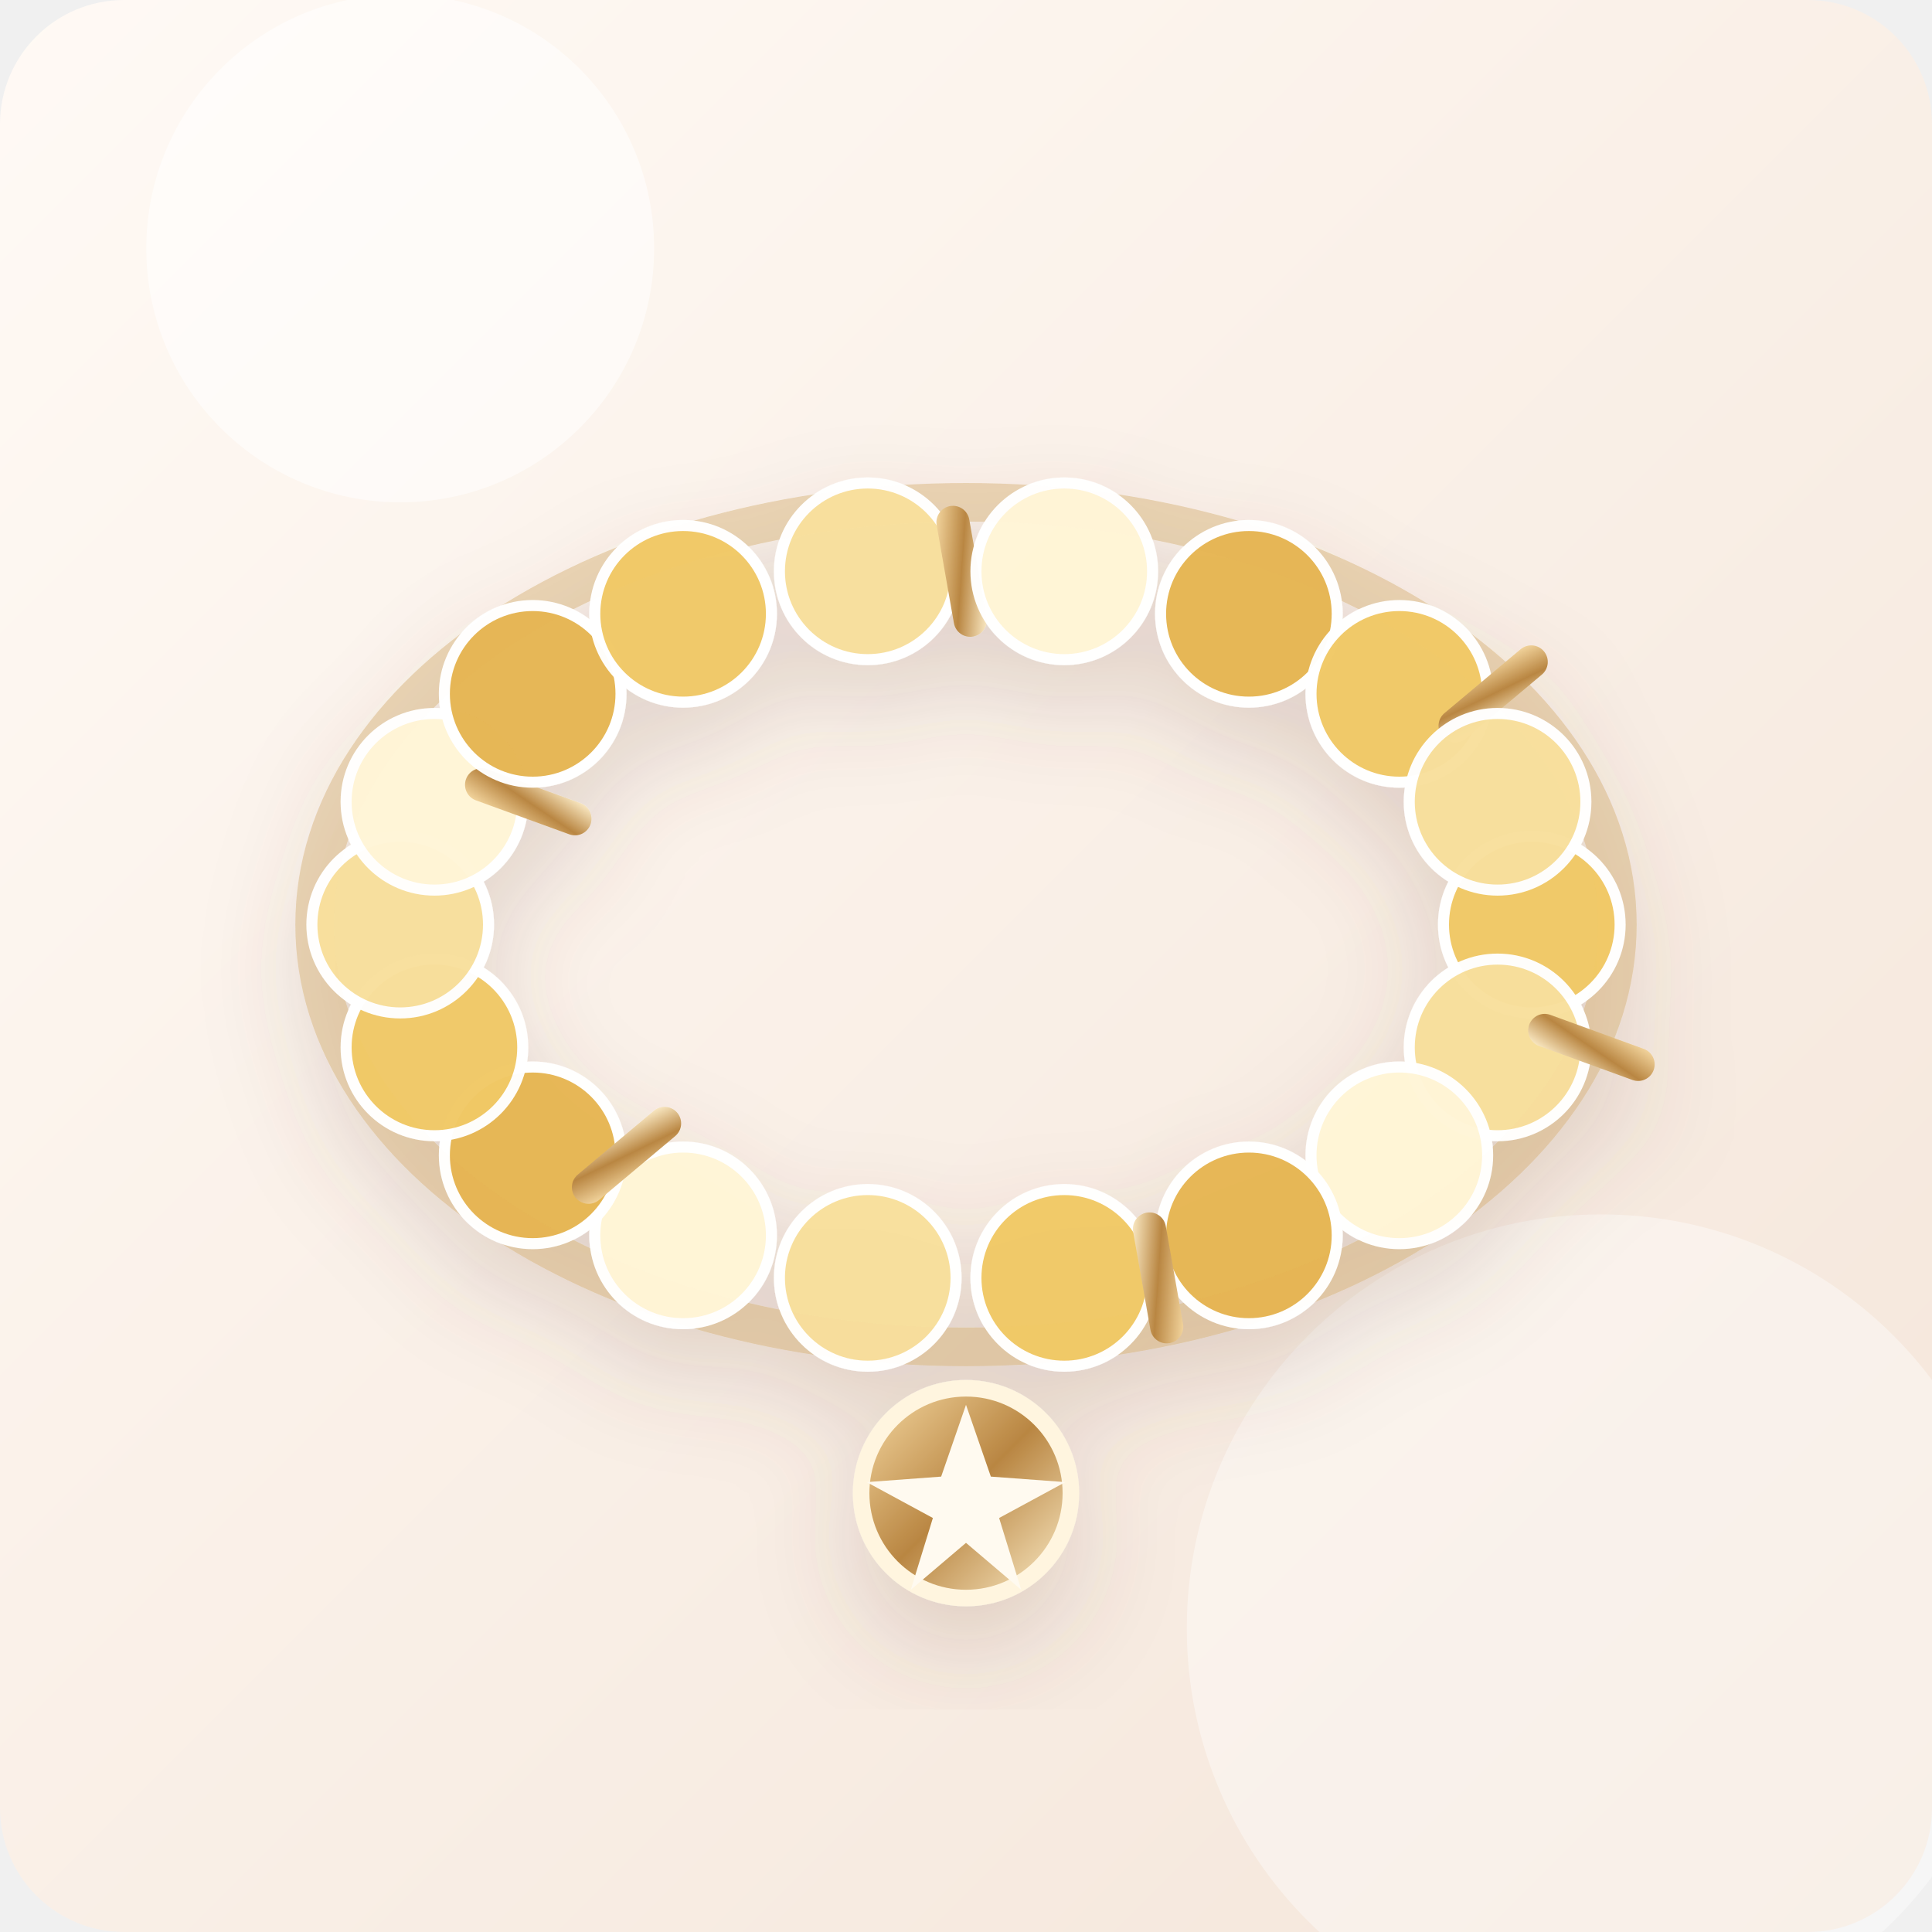
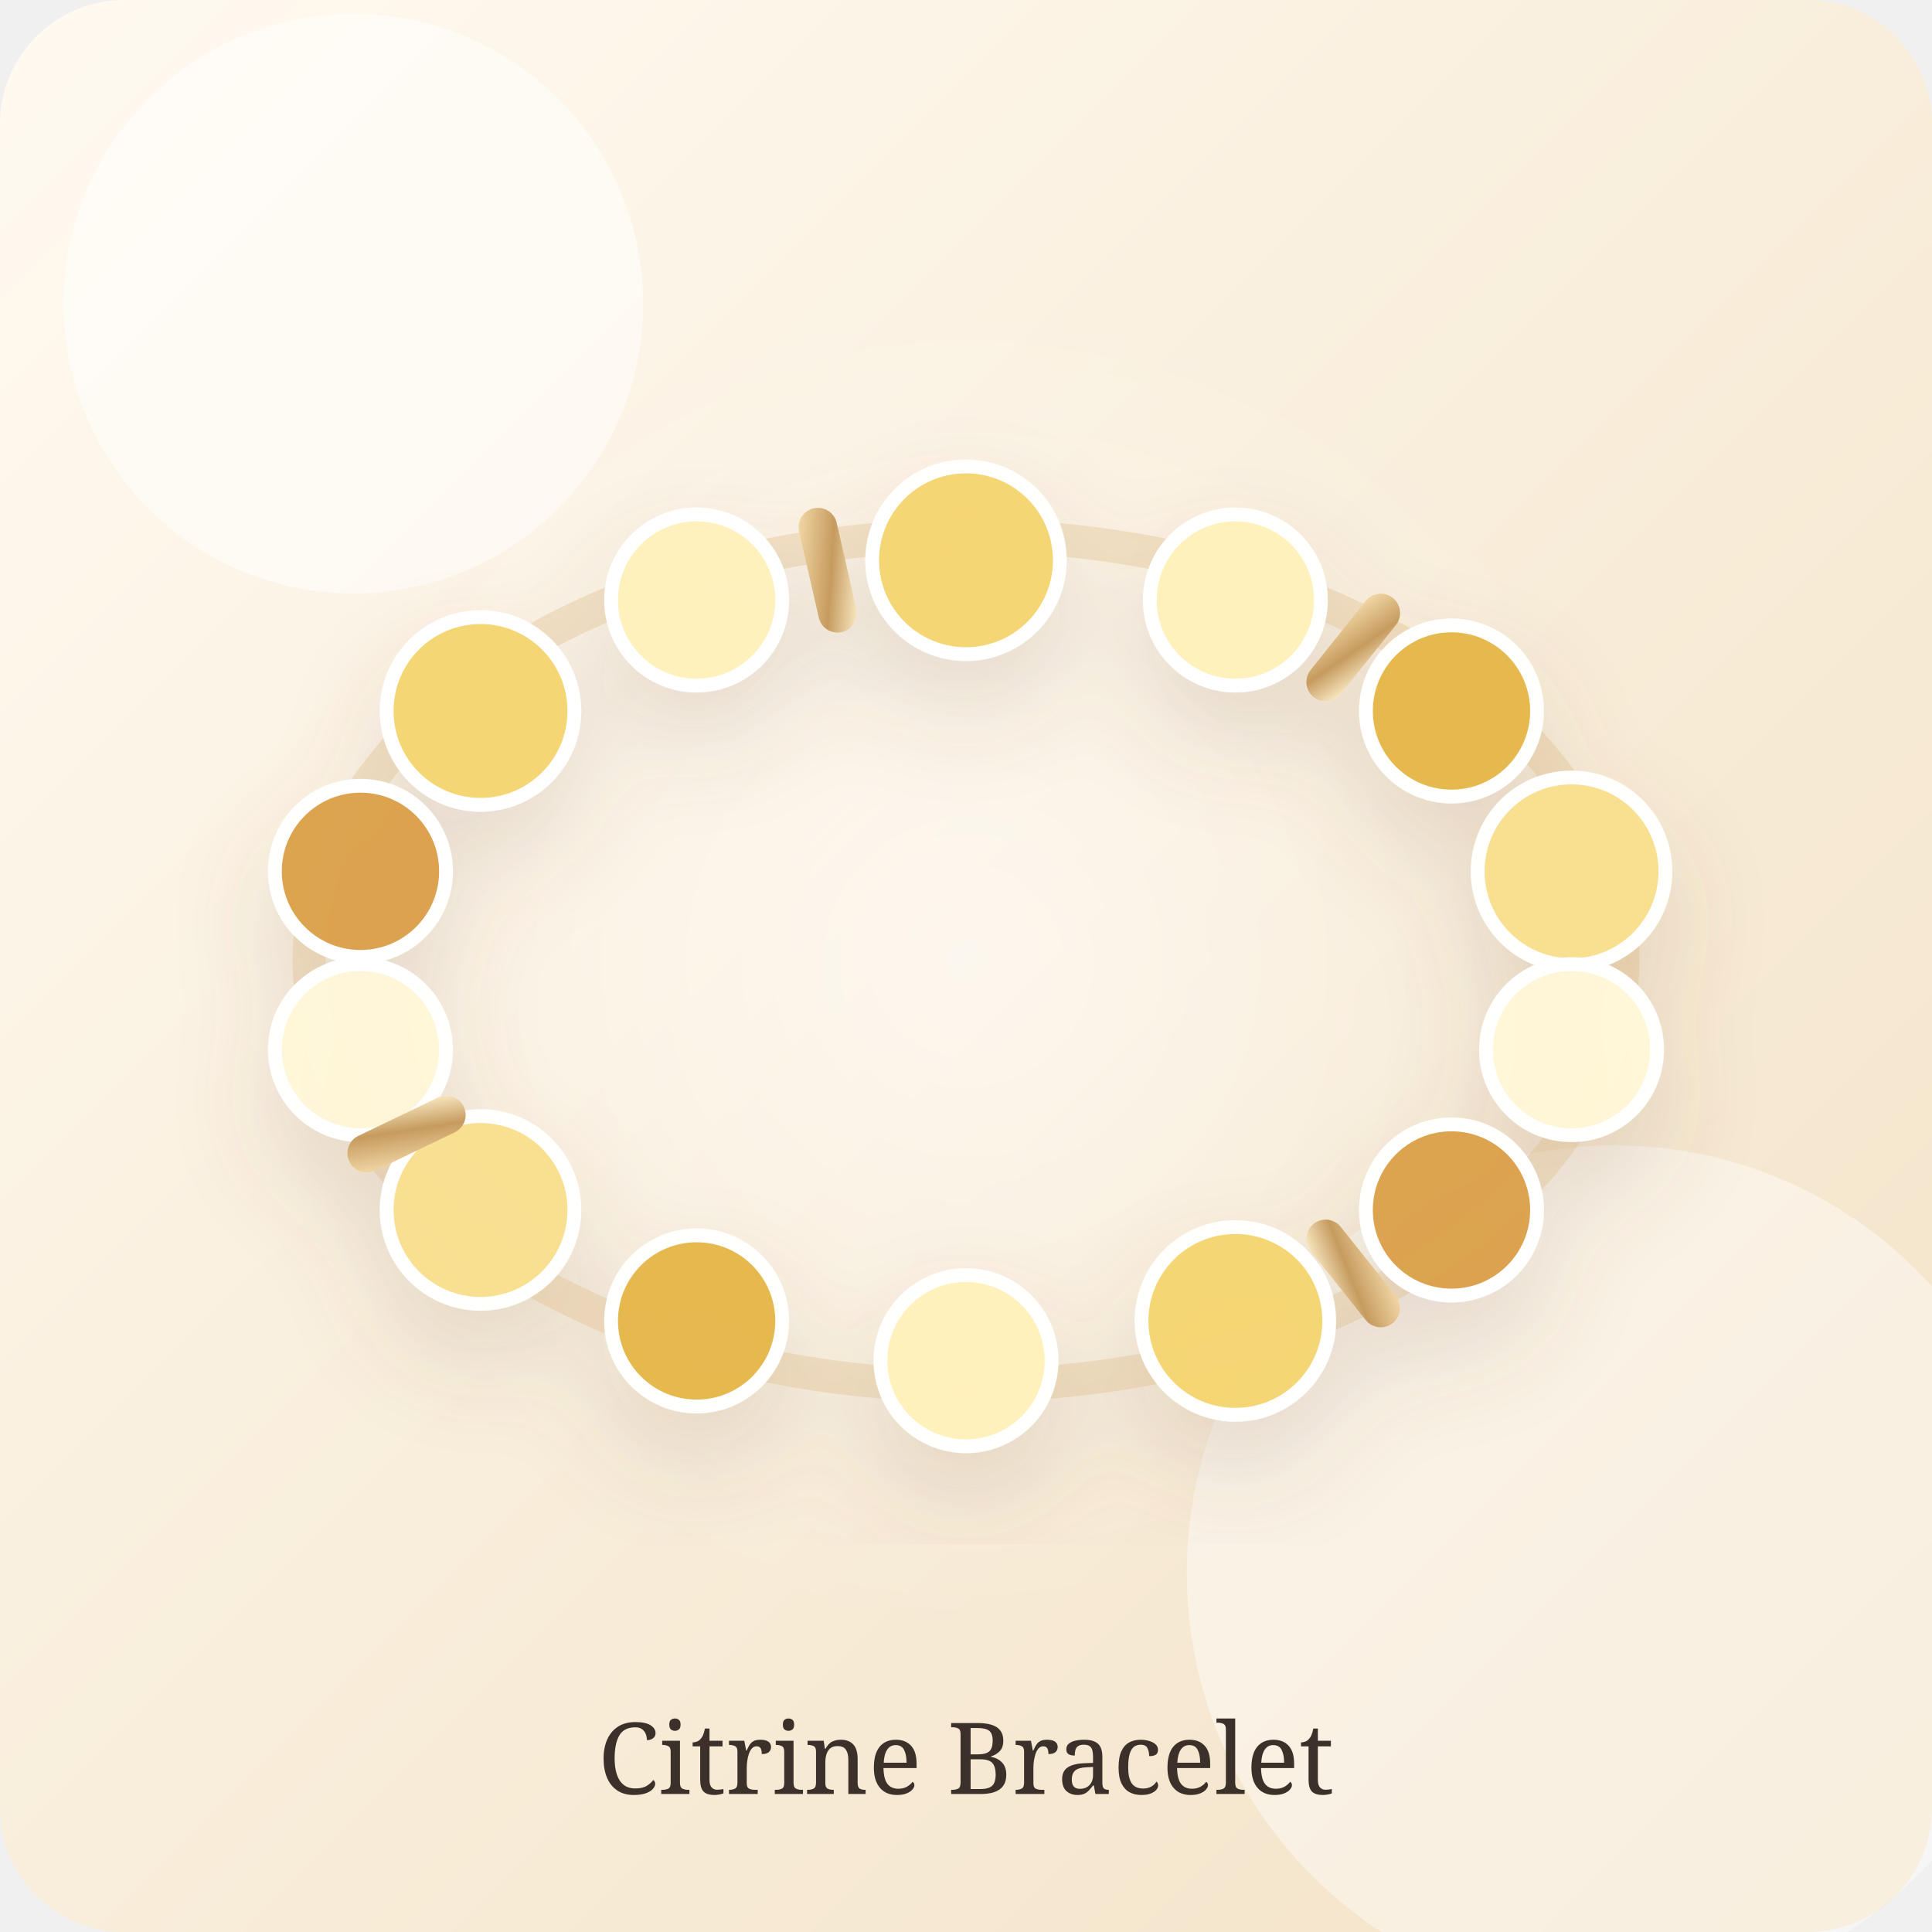
<svg xmlns="http://www.w3.org/2000/svg" viewBox="0 0 700 700">
  <defs>
    <linearGradient id="bg" x1="0" y1="0" x2="1" y2="1">
-       <stop offset="0" stop-color="#fffaf5" />
-       <stop offset="1" stop-color="#f4e5d9" />
+       <stop offset="0" stop-color="#fffaf1" />
+       <stop offset="1" stop-color="#f3e2c6" />
+     </linearGradient>
+     <linearGradient id="gold" x1="0" y1="0" x2="1" y2="1">
+       <stop offset="0" stop-color="#f6ddad" />
+       <stop offset=".55" stop-color="#c69b5f" />
+       <stop offset="1" stop-color="#fff1ce" />
    </linearGradient>
    <filter id="shadow">
-       <feDropShadow dx="0" dy="16" stdDeviation="18" flood-color="#73523e" flood-opacity=".18" />
+       <feDropShadow dx="0" dy="18" stdDeviation="18" flood-color="#73523e" flood-opacity=".16" />
    </filter>
-     <linearGradient id="gold" x1="0" y1="0" x2="1" y2="1">
-       <stop offset="0" stop-color="#f7dba5" />
-       <stop offset=".5" stop-color="#b98642" />
-       <stop offset="1" stop-color="#fff1ce" />
-     </linearGradient>
+     <radialGradient id="glow">
+       <stop offset="0" stop-color="#fff" stop-opacity=".86" />
+       <stop offset="1" stop-color="#fff" stop-opacity="0" />
+     </radialGradient>
  </defs>
  <rect width="700" height="700" rx="45" fill="url(#bg)" />
-   <circle cx="145" cy="90" r="92" fill="#fff" opacity=".55" />
-   <circle cx="580" cy="590" r="150" fill="#fff" opacity=".38" />
+   <circle cx="128" cy="110" r="105" fill="#fff" opacity=".52" />
+   <circle cx="585" cy="570" r="155" fill="#fff" opacity=".42" />
+   <circle cx="350" cy="348" r="240" fill="url(#glow)" opacity=".6" />
  <g filter="url(#shadow)">
-     <ellipse cx="350" cy="335" rx="236" ry="153" fill="none" stroke="#d3ad71" stroke-width="14" opacity=".45" />
-     <circle cx="555.0" cy="335.0" r="32" fill="#f1c866" stroke="#fff" stroke-width="4" opacity=".97" />
-     <circle cx="542.6" cy="379.5" r="32" fill="#f8df9c" stroke="#fff" stroke-width="4" opacity=".97" />
-     <rect x="570.6" y="355.5" width="12" height="48" rx="6" fill="url(#gold)" transform="rotate(110.0 576.6 379.5)" />
-     <circle cx="507.0" cy="418.6" r="32" fill="#fff5d7" stroke="#fff" stroke-width="4" opacity=".97" />
-     <circle cx="452.5" cy="447.6" r="32" fill="#e5b552" stroke="#fff" stroke-width="4" opacity=".97" />
-     <circle cx="385.6" cy="463.0" r="32" fill="#f1c866" stroke="#fff" stroke-width="4" opacity=".97" />
-     <rect x="413.6" y="439.0" width="12" height="48" rx="6" fill="url(#gold)" transform="rotate(170.0 419.6 463.0)" />
-     <circle cx="314.4" cy="463.0" r="32" fill="#f8df9c" stroke="#fff" stroke-width="4" opacity=".97" />
-     <circle cx="247.5" cy="447.6" r="32" fill="#fff5d7" stroke="#fff" stroke-width="4" opacity=".97" />
-     <circle cx="193.0" cy="418.6" r="32" fill="#e5b552" stroke="#fff" stroke-width="4" opacity=".97" />
-     <rect x="221.0" y="394.6" width="12" height="48" rx="6" fill="url(#gold)" transform="rotate(230.0 227.0 418.6)" />
-     <circle cx="157.4" cy="379.5" r="32" fill="#f1c866" stroke="#fff" stroke-width="4" opacity=".97" />
-     <circle cx="145.0" cy="335.0" r="32" fill="#f8df9c" stroke="#fff" stroke-width="4" opacity=".97" />
-     <circle cx="157.4" cy="290.5" r="32" fill="#fff5d7" stroke="#fff" stroke-width="4" opacity=".97" />
-     <rect x="185.4" y="266.5" width="12" height="48" rx="6" fill="url(#gold)" transform="rotate(290.0 191.4 290.5)" />
-     <circle cx="193.0" cy="251.4" r="32" fill="#e5b552" stroke="#fff" stroke-width="4" opacity=".97" />
-     <circle cx="247.5" cy="222.4" r="32" fill="#f1c866" stroke="#fff" stroke-width="4" opacity=".97" />
-     <circle cx="314.4" cy="207.0" r="32" fill="#f8df9c" stroke="#fff" stroke-width="4" opacity=".97" />
-     <rect x="342.4" y="183.0" width="12" height="48" rx="6" fill="url(#gold)" transform="rotate(350.0 348.4 207.0)" />
-     <circle cx="385.6" cy="207.0" r="32" fill="#fff5d7" stroke="#fff" stroke-width="4" opacity=".97" />
-     <circle cx="452.5" cy="222.4" r="32" fill="#e5b552" stroke="#fff" stroke-width="4" opacity=".97" />
-     <circle cx="507.0" cy="251.4" r="32" fill="#f1c866" stroke="#fff" stroke-width="4" opacity=".97" />
-     <rect x="535.0" y="227.4" width="12" height="48" rx="6" fill="url(#gold)" transform="rotate(410.0 541.0 251.4)" />
-     <circle cx="542.6" cy="290.5" r="32" fill="#f8df9c" stroke="#fff" stroke-width="4" opacity=".97" />
-     <g transform="translate(350 507)">
-       <line x1="0" y1="-38" x2="0" y2="0" stroke="url(#gold)" stroke-width="6" />
-       <circle cx="0" cy="34" r="38" fill="url(#gold)" stroke="#fff5df" stroke-width="6" />
-       <path d="M0 2 L9 28 L36 30 L12 43 L20 69 L0 52 L-20 69 L-12 43 L-36 30 L-9 28Z" fill="#fffaf0" />
-     </g>
+     <ellipse cx="350" cy="348" rx="238" ry="154" fill="none" stroke="#d3ad71" stroke-width="12" opacity=".28" />
+     <circle cx="350.0" cy="203.0" r="34" fill="#f5d572" stroke="#fff" stroke-width="5" opacity=".98" />
+     <circle cx="447.6" cy="217.4" r="31" fill="#fff1bb" stroke="#fff" stroke-width="5" opacity=".98" />
+     <circle cx="525.9" cy="257.6" r="31" fill="#e6b84e" stroke="#fff" stroke-width="5" opacity=".98" />
+     <circle cx="569.4" cy="315.7" r="34" fill="#f9df8f" stroke="#fff" stroke-width="5" opacity=".98" />
+     <circle cx="569.4" cy="380.3" r="31" fill="#fff7d8" stroke="#fff" stroke-width="5" opacity=".98" />
+     <circle cx="525.9" cy="438.4" r="31" fill="#dba24d" stroke="#fff" stroke-width="5" opacity=".98" />
+     <circle cx="447.6" cy="478.6" r="34" fill="#f5d572" stroke="#fff" stroke-width="5" opacity=".98" />
+     <circle cx="350.0" cy="493.0" r="31" fill="#fff1bb" stroke="#fff" stroke-width="5" opacity=".98" />
+     <circle cx="252.4" cy="478.6" r="31" fill="#e6b84e" stroke="#fff" stroke-width="5" opacity=".98" />
+     <circle cx="174.1" cy="438.4" r="34" fill="#f9df8f" stroke="#fff" stroke-width="5" opacity=".98" />
+     <circle cx="130.6" cy="380.3" r="31" fill="#fff7d8" stroke="#fff" stroke-width="5" opacity=".98" />
+     <circle cx="130.6" cy="315.7" r="31" fill="#dba24d" stroke="#fff" stroke-width="5" opacity=".98" />
+     <circle cx="174.1" cy="257.6" r="34" fill="#f5d572" stroke="#fff" stroke-width="5" opacity=".98" />
+     <circle cx="252.4" cy="217.4" r="31" fill="#fff1bb" stroke="#fff" stroke-width="5" opacity=".98" />
+     <rect x="483.3" y="211.6" width="14" height="46" rx="7" fill="url(#gold)" transform="rotate(38.6 490.3 234.6)" />
+     <rect x="483.3" y="438.4" width="14" height="46" rx="7" fill="url(#gold)" transform="rotate(141.4 490.3 461.4)" />
+     <rect x="140.3" y="387.9" width="14" height="46" rx="7" fill="url(#gold)" transform="rotate(244.3 147.3 410.9)" />
+     <rect x="292.9" y="183.6" width="14" height="46" rx="7" fill="url(#gold)" transform="rotate(347.1 299.9 206.6)" />
  </g>
+   <text x="350" y="650" text-anchor="middle" font-family="Georgia,serif" font-size="36" fill="#3c302a">Citrine Bracelet</text>
</svg>
